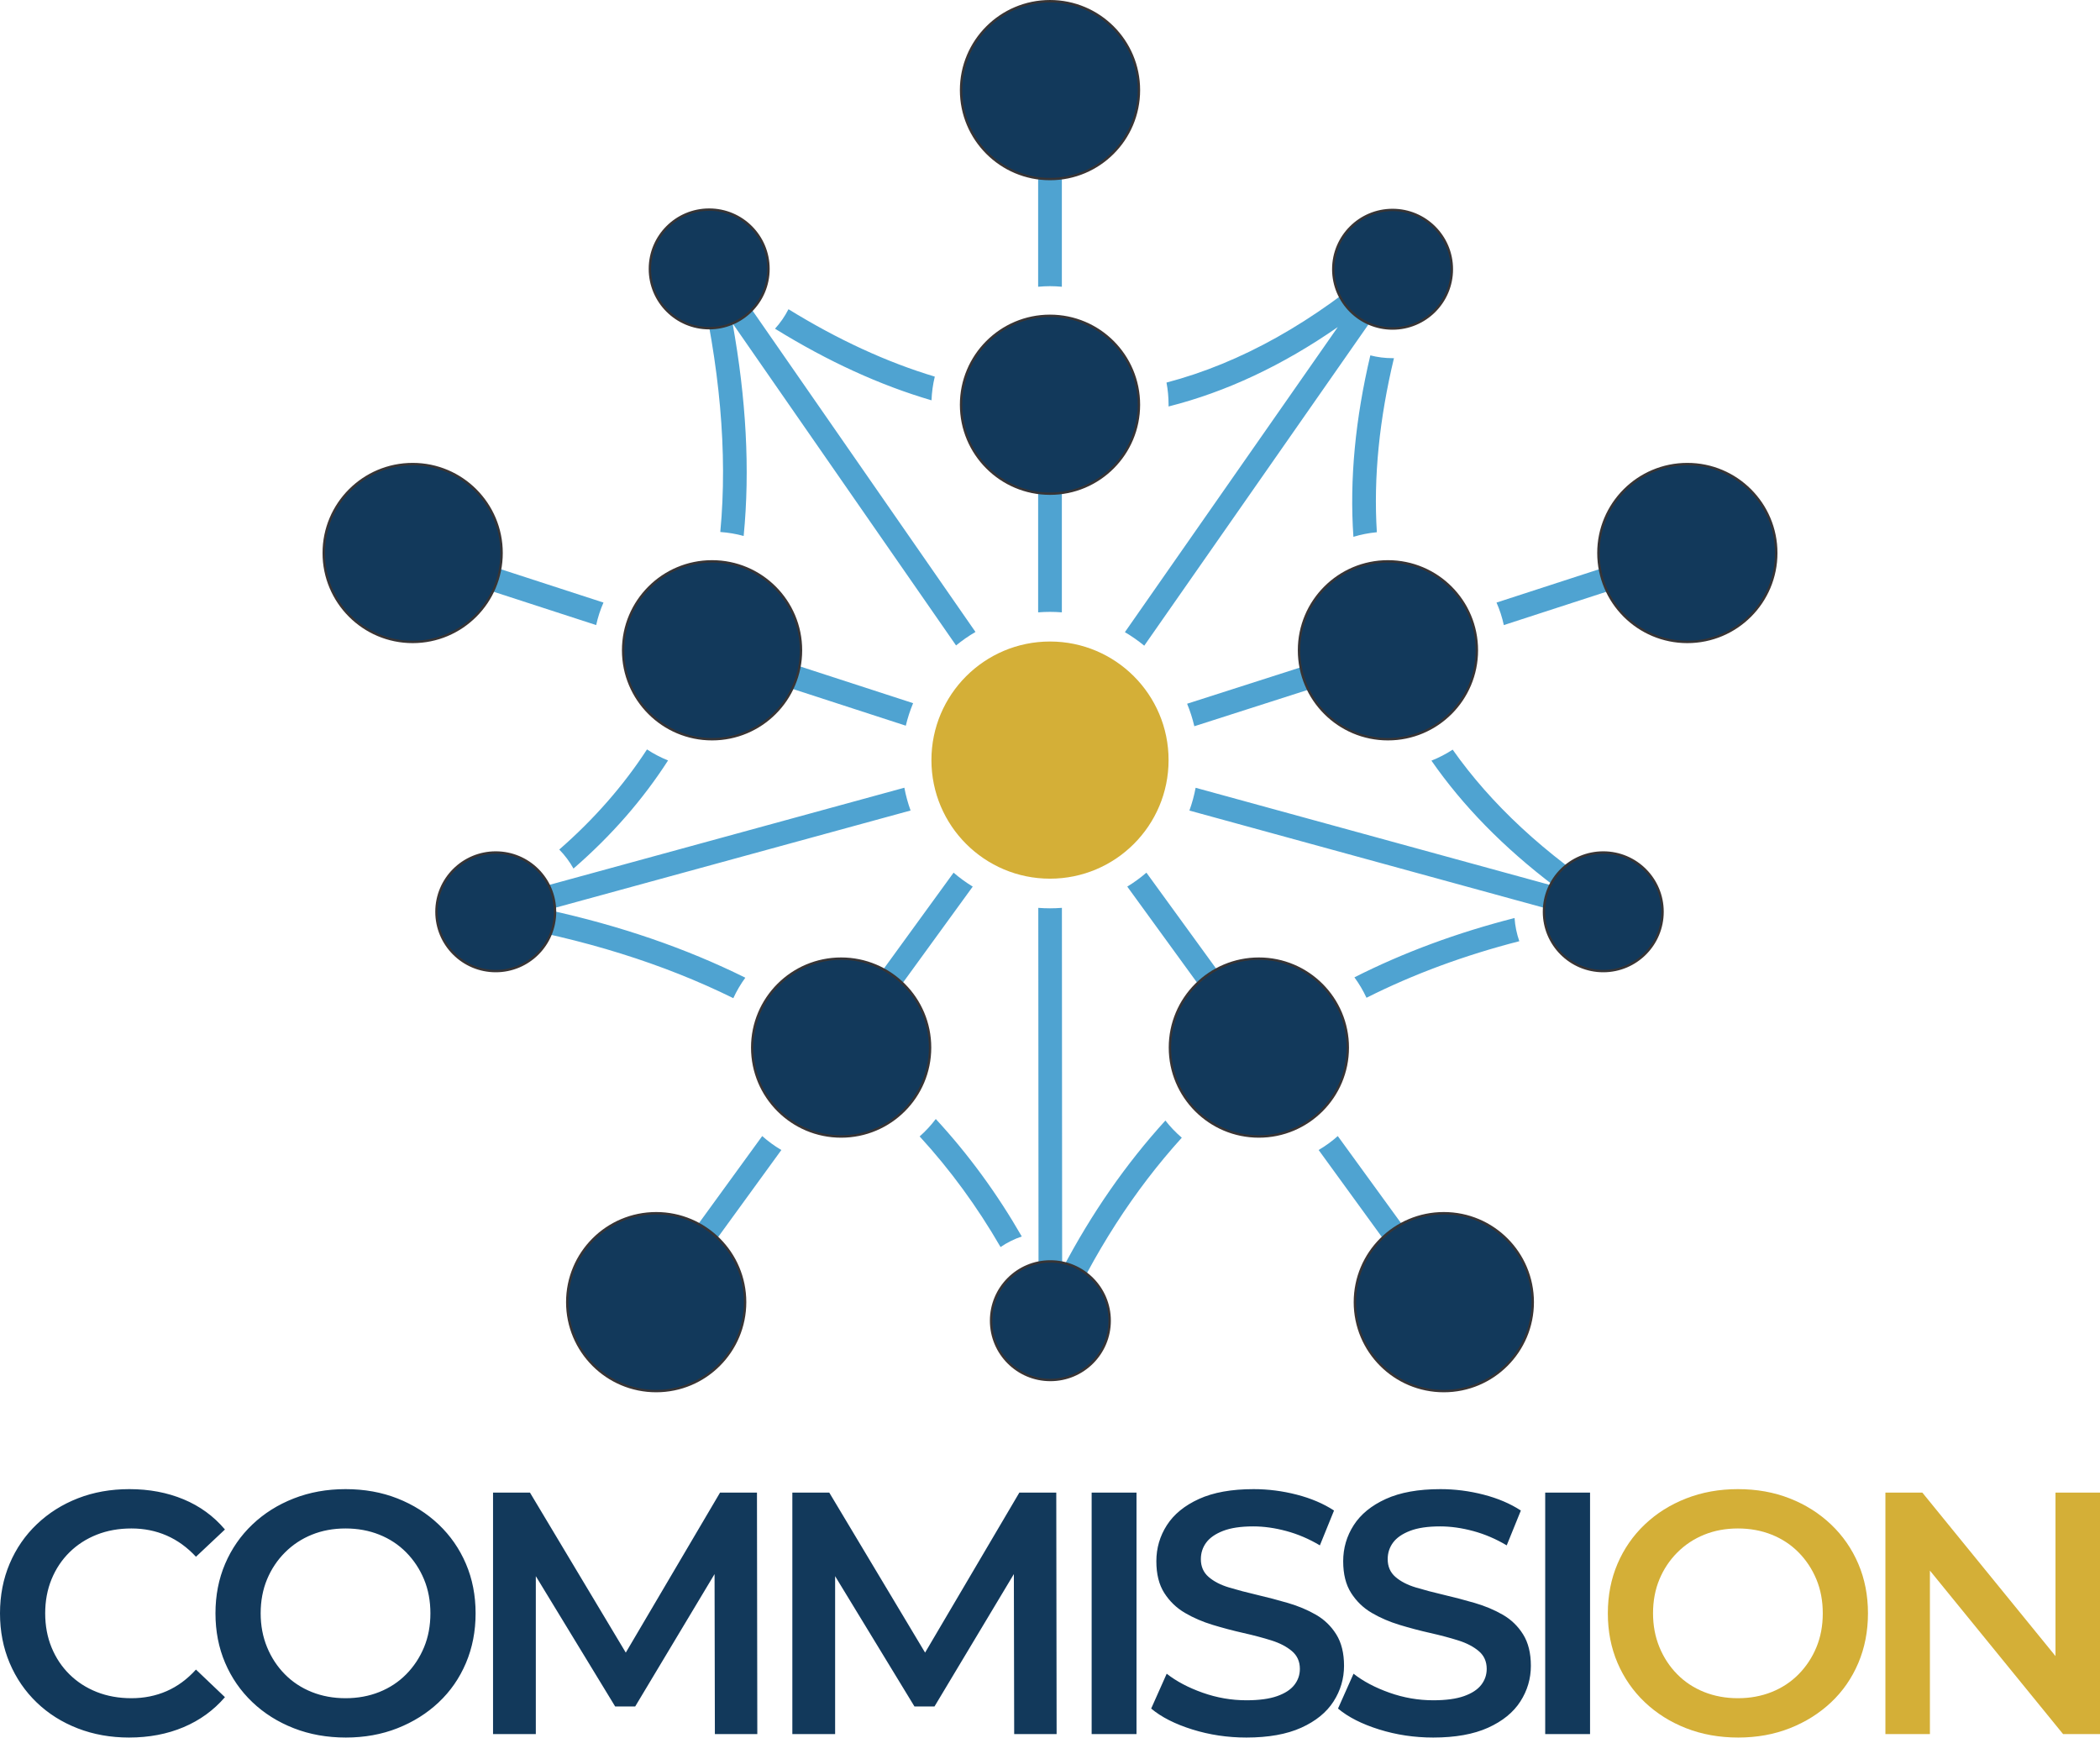
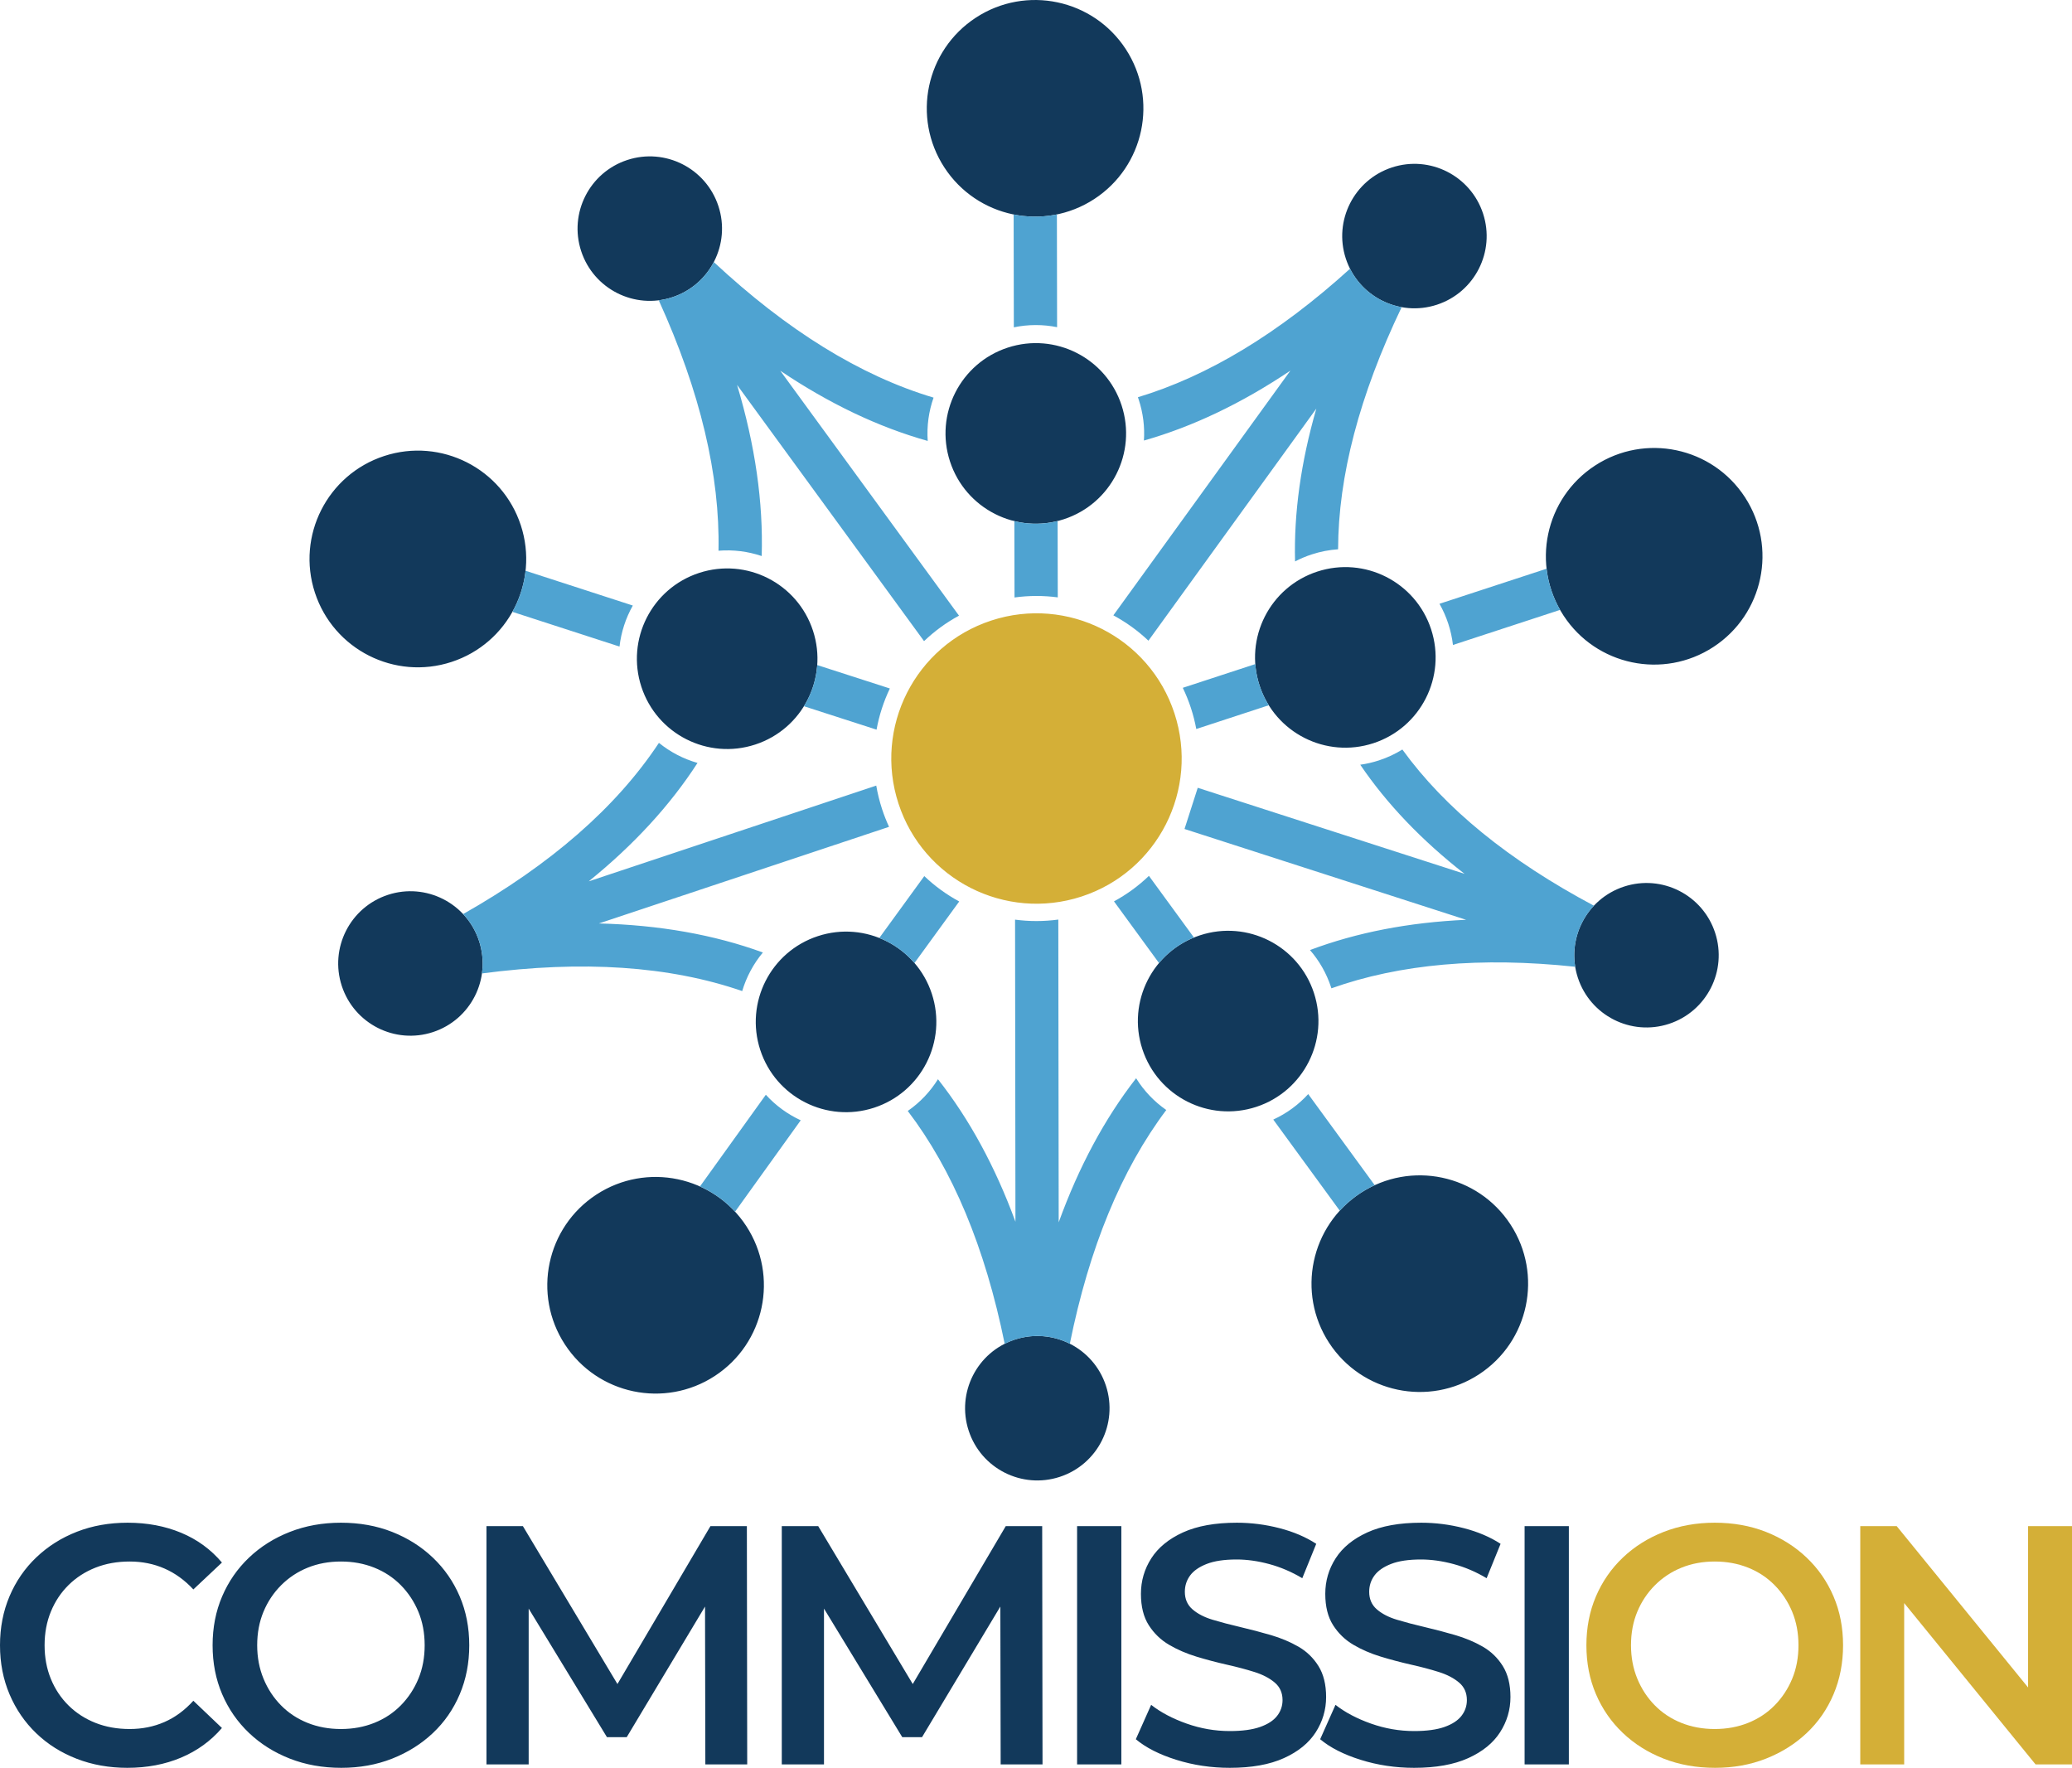
- <svg xmlns="http://www.w3.org/2000/svg" xml:space="preserve" width="177.1mm" height="146.529mm" version="1.1" style="shape-rendering:geometricPrecision; text-rendering:geometricPrecision; image-rendering:optimizeQuality; fill-rule:evenodd; clip-rule:evenodd" viewBox="0 0 17708.96 14652.03">
+ <svg xmlns="http://www.w3.org/2000/svg" xml:space="preserve" width="177.1mm" height="151.087mm" version="1.1" style="shape-rendering:geometricPrecision; text-rendering:geometricPrecision; image-rendering:optimizeQuality; fill-rule:evenodd; clip-rule:evenodd" viewBox="0 0 17708.96 15107.76">
  <defs>
    <style type="text/css">
   
-     .str0 {stroke:#373435;stroke-width:20;stroke-miterlimit:22.926}
-     .fil2 {fill:#12395B}
-     .fil1 {fill:#D4AF37}
-     .fil3 {fill:#12395B;fill-rule:nonzero}
-     .fil0 {fill:#4FA3D1;fill-rule:nonzero}
-     .fil4 {fill:#D4AF37;fill-rule:nonzero}
+     .str0 {stroke:#D4AF37;stroke-width:20;stroke-miterlimit:22.926}
+     .fil3 {fill:#12395B}
+     .fil2 {fill:#D4AF37}
+     .fil0 {fill:#12395B;fill-rule:nonzero}
+     .fil4 {fill:#4FA3D1;fill-rule:nonzero}
+     .fil1 {fill:#D4AF37;fill-rule:nonzero}
   
  </style>
  </defs>
  <g id="Camada_x0020_1">
-     <g id="_2113013949232">
-       <path class="fil0" d="M6649.11 2607.53c417.68,257.32 828.95,446.7 1233.83,568.38 -15.66,64.4 -25.07,131.21 -27.62,199.8 -434.03,-127.07 -873.96,-328.25 -1319.77,-603.81 44.77,-49.25 83.06,-104.48 113.56,-164.36zm5175.78 -280.14l-2175.66 3117.46c-51.16,-42.19 -105.77,-80.33 -163.27,-114.05l1795.48 -2572.71c-466.33,323.69 -942.05,547.06 -1427.2,669.61 0.07,-4.85 0.19,-9.7 0.19,-14.57 0,-63.94 -6.07,-126.43 -17.54,-187.04 627.81,-165.07 1241.36,-509.14 1840.74,-1031.11l65.63 75.39 81.64 57.03zm1284.63 5145.61c-432.22,-327.07 -776,-680.73 -1038.48,-1058.81 63.11,-24.89 123.05,-56.08 179.12,-92.68 322.26,457.44 771.33,878.33 1361.36,1258.55l-107.4 167.31 -10.22 37.53 -3463.85 -949.71c22.42,-61.91 40.02,-126.11 52.51,-192.13l3026.97 829.94zm-1696.39 -2946.17c-33.67,-486.74 17,-997.68 142.64,-1530.13 59.93,15.43 122.74,23.62 187.48,23.62 3.92,0 7.82,-0.09 11.72,-0.15 -122.57,511.84 -173.6,1002.05 -144.19,1467.92 -68.09,6.34 -134.21,19.45 -197.65,38.74zm-2456.18 6177.17c248.53,-473.76 539.47,-891.08 870.59,-1254.88 41.21,52.72 87.6,101.17 138.4,144.65 -401.85,443.69 -742.37,969.74 -1017.29,1583.86l-91.01 -40.63 -99.6 0 -2.32 -3481.33c32.59,2.55 65.53,3.87 98.77,3.87 33.82,0 67.3,-1.38 100.43,-4.02l2.03 3048.48zm2464.52 -2462.41c417.25,-211.14 868.05,-377.07 1350.5,-500.33 4.7,68.08 18.5,133.66 40.17,195.54 -460.26,118.29 -890.45,276.5 -1288.74,476.97 -28.27,-60.97 -62.49,-118.61 -101.92,-172.18zm-6802.68 -569.45c611.08,133.72 1166.63,324.5 1666.47,572.53 -39.24,53.72 -73.25,111.47 -101.29,172.56 -591.95,-291.99 -1265.3,-501.89 -2019.77,-629.97l16.41 -98.43 -26.17 -96.08 3471.87 -950.22c12.44,66.03 30.05,130.21 52.44,192.14l-3059.96 837.49zm3272.58 1763.99c274.36,297.08 516.07,627.25 725.06,990.56 -64,21.73 -124.11,51.86 -179.03,89.07 -197.47,-341.5 -424.85,-652.37 -682.11,-932.69 50.09,-44.3 95.7,-93.52 136.08,-146.94zm-1713.54 -6709.21c113.76,633.42 148.41,1232.56 93.3,1792.75 -63.4,-17.49 -129.29,-28.86 -197.06,-33.53 64.16,-673.9 -6.06,-1408.85 -190.89,-2195.88l97.26 -22.66 82.03 -56.64 2163.53 3118.05c-57.66,33.61 -112.38,71.69 -163.7,113.77l-1884.48 -2715.88zm-544.17 3685.54c-211.35,328.39 -475.88,632.93 -797.56,911.84 -32.75,-58.76 -73.17,-112.65 -119.89,-160.34 297.03,-259.29 542.46,-541.24 739.76,-844.31 55.63,36.58 115.09,67.78 177.7,92.8zm5647.66 3167.54l975.03 1342.01 -161.71 117.17 -974.79 -1341.68c57.77,-33.79 111.84,-73.21 161.47,-117.5zm1338.56 -4498.79l1578.31 -512.84 61.72 189.83 -1578.39 512.86c-14.3,-65.95 -35.05,-129.45 -61.64,-189.85zm-7167.28 5840.8l975.03 -1342.01c49.63,44.3 103.7,83.71 161.47,117.5l-974.79 1341.68 -161.71 -117.17zm3301.88 -8503.86l0 -1658.19 199.99 0 0 1658.19c-32.89,-3.27 -66.25,-4.96 -99.99,-4.96 -33.75,0 -67.11,1.69 -99.99,4.96zm-3727.04 2852.92l-1578.4 -512.85 61.72 -189.83 1578.32 512.83c-26.59,60.4 -47.36,123.9 -61.64,189.85zm1008.07 117.66l1664.61 540.87c-25.39,60.99 -46.07,124.43 -61.64,189.86l-1664.69 -540.9 61.72 -189.83zm5738.2 189.83l-1702.1 545.6c-15.29,-65.42 -35.75,-128.84 -60.86,-189.86l1702.02 -545.57 60.94 189.83zm-2819.24 -2165.43l0 1750.54c-33,-2.61 -66.33,-3.98 -99.99,-3.98 -33.67,0 -67,1.37 -99.99,3.98l0 -1750.54 199.99 0zm-1942.13 5362.1l1029.05 -1416.35c50.49,43.29 104.46,82.64 161.45,117.52l-1028.79 1416 -161.71 -117.17zm3522.57 117.17l-1028.79 -1416c57,-34.89 110.96,-74.24 161.45,-117.52l1029.05 1416.35 -161.71 117.17z" />
-       <circle class="fil1" cx="8854.49" cy="6409.61" r="999.94" />
-       <circle class="fil2 str0" cx="8854.49" cy="3413.12" r="749.95" />
-       <circle class="fil2 str0" cx="8854.49" cy="759.95" r="749.95" />
-       <circle class="fil2 str0" cx="14229.06" cy="4663.28" r="749.95" />
-       <circle class="fil2 str0" cx="12175.5" cy="10980.59" r="749.95" />
-       <circle class="fil2 str0" cx="5533.47" cy="10980.59" r="749.95" />
-       <circle class="fil2 str0" cx="3479.9" cy="4663.3" r="749.95" />
-       <circle class="fil2 str0" cx="5980.46" cy="2267.6" r="499.97" />
-       <circle class="fil2 str0" cx="4180.61" cy="7688.82" r="499.97" />
-       <circle class="fil2 str0" cx="8857.63" cy="11137" r="499.97" />
-       <circle class="fil2 str0" cx="13520.06" cy="7688.82" r="499.97" />
-       <circle class="fil2 str0" cx="11743.25" cy="2270.36" r="499.97" />
-       <circle class="fil2 str0" cx="11704.31" cy="5483.64" r="749.95" />
-       <circle class="fil2 str0" cx="10615.77" cy="8833.81" r="749.95" />
-       <circle class="fil2 str0" cx="7093.2" cy="8833.81" r="749.95" />
-       <circle class="fil2 str0" cx="6004.66" cy="5483.64" r="749.95" />
+     <g id="_1879204922768">
+       <path class="fil0" d="M1088.09 15107.76c-155.16,0 -299.17,-25.7 -432.03,-77.1 -132.86,-51.4 -248.27,-124.13 -346.21,-218.2 -97.94,-94.06 -174.09,-205.11 -228.4,-333.12 -54.31,-128 -81.46,-267.65 -81.46,-418.93 0,-151.29 27.15,-290.93 81.46,-418.94 54.31,-128.01 130.93,-239.06 229.85,-333.12 98.92,-94.06 214.33,-166.8 346.21,-218.2 131.89,-51.4 276.39,-77.1 433.49,-77.1 166.8,0 319.06,28.61 456.76,85.82 137.71,57.22 254.08,142.07 349.12,254.56l-244.39 229.84c-73.7,-79.53 -156.13,-139.16 -247.29,-178.93 -91.16,-39.76 -190.08,-59.64 -296.75,-59.64 -106.67,0 -204.14,17.46 -292.39,52.37 -88.24,34.91 -164.86,84.36 -229.84,148.37 -64.98,64.01 -115.4,139.65 -151.28,226.93 -35.89,87.28 -53.83,183.29 -53.83,288.03 0,104.73 17.94,200.74 53.83,288.02 35.88,87.27 86.3,162.92 151.28,226.93 64.98,64.01 141.59,113.46 229.84,148.37 88.25,34.92 185.72,52.37 292.39,52.37 106.67,0 205.59,-19.88 296.75,-59.64 91.15,-39.77 173.59,-100.37 247.29,-181.84l244.39 232.75c-95.03,110.55 -211.41,194.93 -349.12,253.11 -137.7,58.19 -290.93,87.27 -459.67,87.27zm1828.66 0c-159.04,0 -305.48,-26.18 -439.31,-78.55 -133.82,-52.37 -250.2,-125.58 -349.13,-219.66 -98.91,-94.06 -175.53,-204.62 -229.84,-331.66 -54.31,-127.04 -81.46,-266.2 -81.46,-417.48 0,-151.29 27.15,-290.45 81.46,-417.49 54.31,-127.04 130.92,-237.6 229.84,-331.66 98.92,-94.07 215.31,-167.29 349.13,-219.66 133.83,-52.37 279.3,-78.55 436.4,-78.55 159.04,0 304.99,26.18 437.85,78.55 132.86,52.37 248.74,125.58 347.66,219.66 98.92,94.06 175.53,204.62 229.84,331.66 54.32,127.04 81.47,266.2 81.47,417.49 0,151.28 -27.15,290.93 -81.47,418.93 -54.31,128.01 -130.91,238.57 -229.84,331.67 -98.91,93.09 -214.8,165.83 -347.66,218.2 -132.86,52.37 -277.84,78.55 -434.94,78.55zm-2.91 -331.66c102.79,0 197.84,-17.45 285.11,-52.37 87.28,-34.91 162.92,-84.85 226.93,-149.83 64.01,-64.98 113.95,-140.61 149.83,-226.93 35.88,-86.3 53.83,-181.83 53.83,-286.56 0,-104.74 -17.95,-200.27 -53.83,-286.57 -35.88,-86.31 -85.82,-161.95 -149.83,-226.93 -64.01,-64.98 -139.64,-114.92 -226.93,-149.83 -87.27,-34.91 -182.32,-52.37 -285.11,-52.37 -102.79,0 -197.35,17.46 -283.66,52.37 -86.3,34.91 -161.95,84.85 -226.93,149.83 -64.98,64.98 -115.4,140.61 -151.28,226.93 -35.9,86.3 -53.84,181.83 -53.84,286.57 0,102.79 17.94,197.83 53.84,285.11 35.88,87.27 85.82,163.4 149.83,228.38 64.01,64.98 139.64,114.92 226.93,149.83 87.27,34.92 182.32,52.37 285.11,52.37zm1243.87 302.57l0 -2036.53 311.31 0 890.26 1486.66 -162.93 0 875.71 -1486.66 311.3 0 2.91 2036.53 -357.85 0 -2.91 -1475.03 75.65 0 -744.79 1242.28 -168.74 0 -756.42 -1242.28 87.27 0 0 1475.03 -360.77 0zm2524 0l0 -2036.53 311.3 0 890.26 1486.66 -162.93 0 875.72 -1486.66 311.3 0 2.91 2036.53 -357.85 0 -2.91 -1475.03 75.65 0 -744.8 1242.28 -168.74 0 -756.42 -1242.28 87.27 0 0 1475.03 -360.76 0zm2523.99 0l0 -2036.53 378.22 0 0 2036.53 -378.22 0zm1304.97 29.09c-159.04,0 -311.29,-22.79 -456.76,-68.37 -145.46,-45.58 -260.86,-104.25 -346.21,-176.01l130.92 -293.84c81.47,64.01 182.32,117.34 302.57,160.01 120.25,42.67 243.42,64.01 369.48,64.01 106.68,0 193,-11.64 258.94,-34.91 65.95,-23.28 114.43,-54.8 145.46,-94.55 31.04,-39.77 46.56,-84.85 46.56,-135.29 0,-62.06 -22.31,-112 -66.92,-149.82 -44.61,-37.83 -102.31,-67.89 -173.11,-90.19 -70.79,-22.31 -149.35,-43.16 -235.67,-62.55 -86.3,-19.4 -172.62,-42.19 -258.92,-68.38 -86.31,-26.18 -164.86,-60.13 -235.66,-101.82 -70.8,-41.7 -128.49,-97.46 -173.11,-167.29 -44.61,-69.82 -66.92,-159.04 -66.92,-267.65 0,-110.55 29.58,-211.9 88.73,-304.02 59.16,-92.13 149.35,-165.83 270.57,-221.11 121.22,-55.28 274.93,-82.91 461.12,-82.91 122.2,0 243.43,15.51 363.68,46.55 120.25,31.03 224.99,75.64 314.21,133.82l-119.28 293.84c-91.16,-54.31 -185.23,-94.55 -282.2,-120.73 -96.98,-26.19 -190.08,-39.28 -279.31,-39.28 -104.73,0 -189.59,12.61 -254.56,37.82 -64.98,25.22 -112.49,58.19 -142.55,98.92 -30.07,40.73 -45.1,87.27 -45.1,139.64 0,62.07 21.82,112.01 65.46,149.83 43.65,37.83 100.86,67.41 171.65,88.73 70.8,21.34 149.83,42.19 237.12,62.56 87.28,20.36 174.08,43.15 260.39,68.37 86.3,25.22 164.86,58.19 235.66,98.91 70.8,40.74 128.01,96.01 171.65,165.83 43.64,69.83 65.46,158.08 65.46,264.75 0,108.61 -29.58,208.99 -88.73,301.11 -59.16,92.13 -149.83,165.83 -272.02,221.11 -122.18,55.28 -276.38,82.91 -462.59,82.91zm1575.55 0c-159.04,0 -311.29,-22.79 -456.76,-68.37 -145.46,-45.58 -260.86,-104.25 -346.21,-176.01l130.92 -293.84c81.47,64.01 182.32,117.34 302.57,160.01 120.25,42.67 243.42,64.01 369.48,64.01 106.68,0 192.99,-11.64 258.93,-34.91 65.95,-23.28 114.43,-54.8 145.46,-94.55 31.04,-39.77 46.56,-84.85 46.56,-135.29 0,-62.06 -22.31,-112 -66.92,-149.82 -44.61,-37.83 -102.31,-67.89 -173.11,-90.19 -70.79,-22.31 -149.34,-43.16 -235.66,-62.55 -86.3,-19.4 -172.62,-42.19 -258.92,-68.38 -86.31,-26.18 -164.86,-60.13 -235.66,-101.82 -70.8,-41.7 -128.49,-97.46 -173.11,-167.29 -44.61,-69.82 -66.92,-159.04 -66.92,-267.65 0,-110.55 29.58,-211.9 88.73,-304.02 59.16,-92.13 149.35,-165.83 270.57,-221.11 121.22,-55.28 274.93,-82.91 461.12,-82.91 122.19,0 243.42,15.51 363.67,46.55 120.25,31.03 225,75.64 314.22,133.82l-119.29 293.84c-91.16,-54.31 -185.23,-94.55 -282.2,-120.73 -96.98,-26.19 -190.08,-39.28 -279.3,-39.28 -104.73,0 -189.59,12.61 -254.56,37.82 -64.98,25.22 -112.49,58.19 -142.55,98.92 -30.07,40.73 -45.1,87.27 -45.1,139.64 0,62.07 21.82,112.01 65.46,149.83 43.65,37.83 100.86,67.41 171.65,88.73 70.8,21.34 149.83,42.19 237.12,62.56 87.27,20.36 174.07,43.15 260.38,68.37 86.3,25.22 164.86,58.19 235.66,98.91 70.81,40.74 128.02,96.01 171.66,165.83 43.64,69.83 65.46,158.08 65.46,264.75 0,108.61 -29.58,208.99 -88.73,301.11 -59.16,92.13 -149.84,165.83 -272.03,221.11 -122.18,55.28 -276.38,82.91 -462.58,82.91zm944.23 -29.09l0 -2036.53 378.22 0 0 2036.53 -378.22 0z" />
+       <path class="fil1" d="M14658.37 15107.76c-159.04,0 -305.48,-26.18 -439.31,-78.55 -133.82,-52.37 -250.19,-125.58 -349.12,-219.66 -98.91,-94.06 -175.53,-204.62 -229.84,-331.66 -54.31,-127.04 -81.46,-266.2 -81.46,-417.48 0,-151.29 27.15,-290.45 81.46,-417.49 54.31,-127.04 130.92,-237.6 229.84,-331.66 98.92,-94.07 215.3,-167.29 349.12,-219.66 133.83,-52.37 279.3,-78.55 436.4,-78.55 159.04,0 305,26.18 437.86,78.55 132.86,52.37 248.74,125.58 347.66,219.66 98.92,94.06 175.53,204.62 229.84,331.66 54.32,127.04 81.47,266.2 81.47,417.49 0,151.28 -27.15,290.93 -81.47,418.93 -54.31,128.01 -130.91,238.57 -229.84,331.67 -98.91,93.09 -214.8,165.83 -347.66,218.2 -132.86,52.37 -277.85,78.55 -434.95,78.55zm-2.91 -331.66c102.79,0 197.85,-17.45 285.12,-52.37 87.28,-34.91 162.92,-84.85 226.93,-149.83 64.01,-64.98 113.95,-140.61 149.83,-226.93 35.88,-86.3 53.83,-181.83 53.83,-286.56 0,-104.74 -17.95,-200.27 -53.83,-286.57 -35.88,-86.31 -85.82,-161.95 -149.83,-226.93 -64.01,-64.98 -139.64,-114.92 -226.93,-149.83 -87.27,-34.91 -182.33,-52.37 -285.12,-52.37 -102.79,0 -197.35,17.46 -283.66,52.37 -86.3,34.91 -161.95,84.85 -226.93,149.83 -64.98,64.98 -115.4,140.61 -151.28,226.93 -35.89,86.3 -53.83,181.83 -53.83,286.57 0,102.79 17.94,197.83 53.83,285.11 35.88,87.27 85.82,163.4 149.83,228.38 64.01,64.98 139.64,114.92 226.93,149.83 87.27,34.92 182.32,52.37 285.11,52.37zm1243.88 302.57l0 -2036.53 311.3 0 1277.2 1568.13 -154.19 0 0 -1568.13 375.3 0 0 2036.53 -311.29 0 -1277.21 -1568.13 154.2 0 0 1568.13 -375.31 0z" />
    </g>
-     <g id="_2113013947168">
-       <path class="fil3" d="M1088.09 14652.03c-155.16,0 -299.17,-25.7 -432.03,-77.1 -132.86,-51.4 -248.27,-124.13 -346.21,-218.2 -97.94,-94.06 -174.09,-205.11 -228.4,-333.12 -54.31,-128 -81.46,-267.65 -81.46,-418.93 0,-151.29 27.15,-290.93 81.46,-418.94 54.31,-128.01 130.93,-239.06 229.85,-333.12 98.92,-94.06 214.33,-166.8 346.21,-218.2 131.89,-51.4 276.39,-77.1 433.49,-77.1 166.8,0 319.06,28.61 456.76,85.82 137.71,57.22 254.08,142.07 349.12,254.56l-244.39 229.84c-73.7,-79.53 -156.13,-139.16 -247.29,-178.93 -91.16,-39.76 -190.08,-59.64 -296.75,-59.64 -106.67,0 -204.14,17.46 -292.39,52.37 -88.24,34.91 -164.86,84.36 -229.84,148.37 -64.98,64.01 -115.4,139.65 -151.28,226.93 -35.89,87.28 -53.83,183.29 -53.83,288.03 0,104.73 17.94,200.74 53.83,288.02 35.88,87.27 86.3,162.92 151.28,226.93 64.98,64.01 141.59,113.46 229.84,148.37 88.25,34.92 185.72,52.37 292.39,52.37 106.67,0 205.59,-19.88 296.75,-59.64 91.15,-39.77 173.59,-100.37 247.29,-181.84l244.39 232.75c-95.03,110.55 -211.41,194.93 -349.12,253.11 -137.7,58.19 -290.93,87.27 -459.67,87.27zm1828.66 0c-159.04,0 -305.48,-26.18 -439.31,-78.55 -133.82,-52.37 -250.2,-125.58 -349.13,-219.66 -98.91,-94.06 -175.53,-204.62 -229.84,-331.66 -54.31,-127.04 -81.46,-266.2 -81.46,-417.48 0,-151.29 27.15,-290.45 81.46,-417.49 54.31,-127.04 130.92,-237.6 229.84,-331.66 98.92,-94.07 215.31,-167.29 349.13,-219.66 133.83,-52.37 279.3,-78.55 436.4,-78.55 159.04,0 304.99,26.18 437.85,78.55 132.86,52.37 248.74,125.58 347.66,219.66 98.92,94.06 175.53,204.62 229.84,331.66 54.32,127.04 81.47,266.2 81.47,417.49 0,151.28 -27.15,290.93 -81.47,418.93 -54.31,128.01 -130.91,238.57 -229.84,331.67 -98.91,93.09 -214.8,165.83 -347.66,218.2 -132.86,52.37 -277.84,78.55 -434.94,78.55zm-2.91 -331.66c102.79,0 197.84,-17.45 285.11,-52.37 87.28,-34.91 162.92,-84.85 226.93,-149.83 64.01,-64.98 113.95,-140.61 149.83,-226.93 35.88,-86.3 53.83,-181.83 53.83,-286.56 0,-104.74 -17.95,-200.27 -53.83,-286.57 -35.88,-86.31 -85.82,-161.95 -149.83,-226.93 -64.01,-64.98 -139.64,-114.92 -226.93,-149.83 -87.27,-34.91 -182.32,-52.37 -285.11,-52.37 -102.79,0 -197.35,17.46 -283.66,52.37 -86.3,34.91 -161.95,84.85 -226.93,149.83 -64.98,64.98 -115.4,140.61 -151.28,226.93 -35.9,86.3 -53.84,181.83 -53.84,286.57 0,102.79 17.94,197.83 53.84,285.11 35.88,87.27 85.82,163.4 149.83,228.38 64.01,64.98 139.64,114.92 226.93,149.83 87.27,34.92 182.32,52.37 285.11,52.37zm1243.87 302.57l0 -2036.53 311.31 0 890.26 1486.66 -162.93 0 875.71 -1486.66 311.3 0 2.91 2036.53 -357.85 0 -2.91 -1475.03 75.65 0 -744.79 1242.28 -168.74 0 -756.42 -1242.28 87.27 0 0 1475.03 -360.77 0zm2524 0l0 -2036.53 311.3 0 890.26 1486.66 -162.93 0 875.72 -1486.66 311.3 0 2.91 2036.53 -357.85 0 -2.91 -1475.03 75.65 0 -744.8 1242.28 -168.74 0 -756.42 -1242.28 87.27 0 0 1475.03 -360.76 0zm2523.99 0l0 -2036.53 378.22 0 0 2036.53 -378.22 0zm1304.97 29.09c-159.04,0 -311.29,-22.79 -456.76,-68.37 -145.46,-45.58 -260.86,-104.25 -346.21,-176.01l130.92 -293.84c81.47,64.01 182.32,117.34 302.57,160.01 120.25,42.67 243.42,64.01 369.48,64.01 106.68,0 193,-11.64 258.94,-34.91 65.95,-23.28 114.43,-54.8 145.46,-94.55 31.04,-39.77 46.56,-84.85 46.56,-135.29 0,-62.06 -22.31,-112 -66.92,-149.82 -44.61,-37.83 -102.31,-67.89 -173.11,-90.19 -70.79,-22.31 -149.35,-43.16 -235.67,-62.55 -86.3,-19.4 -172.62,-42.19 -258.92,-68.38 -86.31,-26.18 -164.86,-60.13 -235.66,-101.82 -70.8,-41.7 -128.49,-97.46 -173.11,-167.29 -44.61,-69.82 -66.92,-159.04 -66.92,-267.65 0,-110.55 29.58,-211.9 88.73,-304.02 59.16,-92.13 149.35,-165.83 270.57,-221.11 121.22,-55.28 274.93,-82.91 461.12,-82.91 122.2,0 243.43,15.51 363.68,46.55 120.25,31.03 224.99,75.64 314.21,133.82l-119.28 293.84c-91.16,-54.31 -185.23,-94.55 -282.2,-120.73 -96.98,-26.19 -190.08,-39.28 -279.31,-39.28 -104.73,0 -189.59,12.61 -254.56,37.82 -64.98,25.22 -112.49,58.19 -142.55,98.92 -30.07,40.73 -45.1,87.27 -45.1,139.64 0,62.07 21.82,112.01 65.46,149.83 43.65,37.83 100.86,67.41 171.65,88.73 70.8,21.34 149.83,42.19 237.12,62.56 87.28,20.36 174.08,43.15 260.39,68.37 86.3,25.22 164.86,58.19 235.66,98.91 70.8,40.74 128.01,96.01 171.65,165.83 43.64,69.83 65.46,158.08 65.46,264.75 0,108.61 -29.58,208.99 -88.73,301.11 -59.16,92.13 -149.83,165.83 -272.02,221.11 -122.18,55.28 -276.38,82.91 -462.59,82.91zm1575.55 0c-159.04,0 -311.29,-22.79 -456.76,-68.37 -145.46,-45.58 -260.86,-104.25 -346.21,-176.01l130.92 -293.84c81.47,64.01 182.32,117.34 302.57,160.01 120.25,42.67 243.42,64.01 369.48,64.01 106.68,0 192.99,-11.64 258.93,-34.91 65.95,-23.28 114.43,-54.8 145.46,-94.55 31.04,-39.77 46.56,-84.85 46.56,-135.29 0,-62.06 -22.31,-112 -66.92,-149.82 -44.61,-37.83 -102.31,-67.89 -173.11,-90.19 -70.79,-22.31 -149.34,-43.16 -235.66,-62.55 -86.3,-19.4 -172.62,-42.19 -258.92,-68.38 -86.31,-26.18 -164.86,-60.13 -235.66,-101.82 -70.8,-41.7 -128.49,-97.46 -173.11,-167.29 -44.61,-69.82 -66.92,-159.04 -66.92,-267.65 0,-110.55 29.58,-211.9 88.73,-304.02 59.16,-92.13 149.35,-165.83 270.57,-221.11 121.22,-55.28 274.93,-82.91 461.12,-82.91 122.19,0 243.42,15.51 363.67,46.55 120.25,31.03 225,75.64 314.22,133.82l-119.29 293.84c-91.16,-54.31 -185.23,-94.55 -282.2,-120.73 -96.98,-26.19 -190.08,-39.28 -279.3,-39.28 -104.73,0 -189.59,12.61 -254.56,37.82 -64.98,25.22 -112.49,58.19 -142.55,98.92 -30.07,40.73 -45.1,87.27 -45.1,139.64 0,62.07 21.82,112.01 65.46,149.83 43.65,37.83 100.86,67.41 171.65,88.73 70.8,21.34 149.83,42.19 237.12,62.56 87.27,20.36 174.07,43.15 260.38,68.37 86.3,25.22 164.86,58.19 235.66,98.91 70.81,40.74 128.02,96.01 171.66,165.83 43.64,69.83 65.46,158.08 65.46,264.75 0,108.61 -29.58,208.99 -88.73,301.11 -59.16,92.13 -149.84,165.83 -272.03,221.11 -122.18,55.28 -276.38,82.91 -462.58,82.91zm944.23 -29.09l0 -2036.53 378.22 0 0 2036.53 -378.22 0z" />
-       <path class="fil4" d="M14658.37 14652.03c-159.04,0 -305.48,-26.18 -439.31,-78.55 -133.82,-52.37 -250.19,-125.58 -349.12,-219.66 -98.91,-94.06 -175.53,-204.62 -229.84,-331.66 -54.31,-127.04 -81.46,-266.2 -81.46,-417.48 0,-151.29 27.15,-290.45 81.46,-417.49 54.31,-127.04 130.92,-237.6 229.84,-331.66 98.92,-94.07 215.3,-167.29 349.12,-219.66 133.83,-52.37 279.3,-78.55 436.4,-78.55 159.04,0 305,26.18 437.86,78.55 132.86,52.37 248.74,125.58 347.66,219.66 98.92,94.06 175.53,204.62 229.84,331.66 54.32,127.04 81.47,266.2 81.47,417.49 0,151.28 -27.15,290.93 -81.47,418.93 -54.31,128.01 -130.91,238.57 -229.84,331.67 -98.91,93.09 -214.8,165.83 -347.66,218.2 -132.86,52.37 -277.85,78.55 -434.95,78.55zm-2.91 -331.66c102.79,0 197.85,-17.45 285.12,-52.37 87.28,-34.91 162.92,-84.85 226.93,-149.83 64.01,-64.98 113.95,-140.61 149.83,-226.93 35.88,-86.3 53.83,-181.83 53.83,-286.56 0,-104.74 -17.95,-200.27 -53.83,-286.57 -35.88,-86.31 -85.82,-161.95 -149.83,-226.93 -64.01,-64.98 -139.64,-114.92 -226.93,-149.83 -87.27,-34.91 -182.33,-52.37 -285.12,-52.37 -102.79,0 -197.35,17.46 -283.66,52.37 -86.3,34.91 -161.95,84.85 -226.93,149.83 -64.98,64.98 -115.4,140.61 -151.28,226.93 -35.89,86.3 -53.83,181.83 -53.83,286.57 0,102.79 17.94,197.83 53.83,285.11 35.88,87.27 85.82,163.4 149.83,228.38 64.01,64.98 139.64,114.92 226.93,149.83 87.27,34.92 182.32,52.37 285.11,52.37zm1243.88 302.57l0 -2036.53 311.3 0 1277.2 1568.13 -154.19 0 0 -1568.13 375.3 0 0 2036.53 -311.29 0 -1277.21 -1568.13 154.2 0 0 1568.13 -375.31 0z" />
+     <g id="_1879204876832">
+       <circle class="fil2 str0" transform="matrix(0.599448 -0.19623 0.19623 0.599448 8858.6 6482.2)" r="1957.11" />
+       <path class="fil3" d="M5361.63 1367.15c323.97,-106.05 672.56,70.61 778.61,394.58 106.05,323.96 -70.61,672.56 -394.57,778.61 -323.98,106.05 -672.57,-70.61 -778.62,-394.58 -106.04,-323.97 70.61,-672.56 394.58,-778.61zm1016.8 9110.92c279.35,428.11 158.76,1001.63 -269.34,1280.98 -428.11,279.36 -1001.63,158.77 -1280.98,-269.34 -279.36,-428.1 -158.77,-1001.62 269.33,-1280.98 428.11,-279.35 1001.63,-158.77 1280.99,269.34zm6531.49 -13.75c279.35,428.11 158.77,1001.63 -269.33,1280.98 -428.12,279.35 -1001.63,158.77 -1280.98,-269.33 -279.36,-428.11 -158.78,-1001.63 269.33,-1280.98 428.11,-279.36 1001.63,-158.78 1280.98,269.33zm2003.2 -6216.12c279.35,428.11 158.76,1001.62 -269.34,1280.98 -428.11,279.35 -1001.63,158.76 -1280.98,-269.34 -279.36,-428.11 -158.78,-1001.62 269.34,-1280.98 428.1,-279.35 1001.62,-158.77 1280.98,269.34zm-5291.24 -3828.31c279.35,428.12 158.77,1001.63 -269.34,1280.99 -428.11,279.35 -1001.63,158.76 -1280.98,-269.34 -279.36,-428.1 -158.77,-1001.63 269.34,-1280.98 428.1,-279.36 1001.63,-158.77 1280.98,269.33zm-6338.5 3477.15c485.95,-159.08 1008.85,105.9 1167.93,591.85 159.07,485.95 -105.9,1008.85 -591.86,1167.92 -485.95,159.08 -1008.85,-105.9 -1167.92,-591.85 -159.07,-485.95 105.9,-1008.85 591.85,-1167.92zm3707.62 4102.82c404.97,-132.56 840.7,88.25 973.27,493.22 132.56,404.96 -88.25,840.71 -493.22,973.26 -404.96,132.57 -840.71,-88.24 -973.26,-493.21 -132.57,-404.97 88.24,-840.7 493.21,-973.27zm3265.78 -7.02c404.97,-132.56 840.71,88.25 973.28,493.22 132.55,404.96 -88.26,840.7 -493.22,973.27 -404.97,132.55 -840.71,-88.26 -973.27,-493.22 -132.56,-404.97 88.25,-840.71 493.21,-973.27zm1001.48 -3107.97c404.96,-132.56 840.7,88.25 973.26,493.21 132.56,404.97 -88.25,840.71 -493.21,973.27 -404.97,132.57 -840.71,-88.24 -973.27,-493.21 -132.56,-404.96 88.25,-840.71 493.22,-973.27zm-2645.48 -1914.14c404.97,-132.56 840.71,88.25 973.28,493.21 132.56,404.97 -88.25,840.71 -493.22,973.27 -404.96,132.57 -840.71,-88.25 -973.27,-493.22 -132.56,-404.96 88.25,-840.7 493.21,-973.26zm-2637.76 1925.5c404.97,-132.56 840.71,88.25 973.27,493.22 132.56,404.96 -88.25,840.71 -493.21,973.26 -404.97,132.57 -840.71,-88.24 -973.27,-493.21 -132.56,-404.96 88.25,-840.7 493.21,-973.27zm-2659.21 2750.96c323.97,-106.05 672.56,70.61 778.61,394.58 106.05,323.97 -70.61,672.56 -394.58,778.61 -323.96,106.05 -672.56,-70.6 -778.61,-394.57 -106.05,-323.98 70.61,-672.57 394.58,-778.62zm5357.85 3800.81c323.97,-106.05 672.56,70.61 778.61,394.58 106.05,323.97 -70.6,672.56 -394.57,778.61 -323.97,106.05 -672.57,-70.6 -778.62,-394.57 -106.04,-323.98 70.61,-672.57 394.58,-778.62zm5206.51 -3871.25c323.97,-106.05 672.56,70.6 778.61,394.57 106.05,323.97 -70.61,672.57 -394.58,778.62 -323.96,106.04 -672.56,-70.61 -778.61,-394.58 -106.05,-323.97 70.6,-672.56 394.58,-778.61zm-1983.28 -6145.85c323.97,-106.04 672.57,70.61 778.62,394.58 106.04,323.97 -70.61,672.56 -394.58,778.61 -323.97,106.05 -672.56,-70.6 -778.61,-394.58 -106.05,-323.96 70.6,-672.56 394.57,-778.61z" />
+       <path class="fil4" d="M6984.82 5683.57l620.6 200.17c-53.14,111.24 -91.56,229.58 -113.74,351.88l-620.6 -200.16c65.2,-105.51 104.87,-226.23 113.74,-351.89zm-1865.92 2208.16c513.96,12.97 981.37,95.17 1401.26,248.12 -80.68,96.85 -140.82,209.28 -176.74,329.87 -623,-215.4 -1365.72,-263.81 -2224.18,-150.78 4.43,-31.67 6.43,-63.85 5.84,-96.27l-0.02 -1.22 -0.03 -1.15 0 -0.07 -0.03 -1.21 -0.03 -1.22 -0.03 -1.21 -0.02 -0.63 -0.02 -0.59 -0.04 -1.22 -0.04 -1.21 -0.04 -1.22 0 -0.1 -0.04 -1.11 -0.05 -1.22 -0.05 -1.22 -0.03 -0.79 -0.03 -0.43 -0.05 -1.21 -0.06 -1.22 -0.06 -1.22 -0.06 -1.22 -0.07 -1.21 -0.06 -1.23 -0.05 -0.95 -0.02 -0.26 -0.08 -1.22 -0.07 -1.22c-0.25,-4.07 -0.54,-8.12 -0.88,-12.2l-0.1 -1.22 -0.11 -1.22 0 -0.06 -0.21 -2.39 -0.11 -1.21c-1.03,-10.98 -2.35,-21.99 -3.95,-33.01l-0.02 0.01c-2.68,-18.25 -6.2,-36.5 -10.58,-54.72l-0.02 -0.12 -0.36 -1.49 -0.79 -3.21 -0.24 -0.96 -0.17 -0.65 -0.4 -1.6 -1.25 -4.82 -0.37 -1.41 -0.06 -0.2 -0.42 -1.6 -0.28 -1.03 -0.16 -0.58 -0.44 -1.6 -0.17 -0.64 -0.27 -0.97 -0.32 -1.17 -0.13 -0.43 -0.07 -0.25 -0.38 -1.36 -0.42 -1.47 -0.03 -0.12 -0.21 -0.72 -0.26 -0.89 -0.31 -1.09 -0.15 -0.51 -0.48 -1.61 -0.06 -0.25 -0.14 -0.45 -0.27 -0.9 -0.48 -1.6 -0.1 -0.32 -0.32 -1.07 -0.06 -0.21 -0.47 -1.54 -0.02 -0.07 -0.5 -1.6 -0.28 -0.92 -0.07 -0.23 -0.14 -0.44 -0.51 -1.61 -0.24 -0.76 -0.26 -0.84 -0.15 -0.46 -0.36 -1.14 -0.13 -0.38 -0.39 -1.21 -0.52 -1.6 -0.04 -0.13 -0.05 -0.13 -0.03 -0.13 -0.05 -0.12 -0.04 -0.13 -0.04 -0.12 -0.04 -0.13 -0.04 -0.13 -0.05 -0.13 -0.04 -0.13 -0.04 -0.12 -0.02 -0.04 -0.02 -0.09 -0.04 -0.12 -0.05 -0.13 -0.04 -0.12 -0.04 -0.13 -0.04 -0.13 -0.04 -0.13 -0.05 -0.12 -0.04 -0.13 -0.04 -0.12 -0.05 -0.13 -0.02 -0.08 -0.01 -0.05 -0.05 -0.13 -0.04 -0.12 -0.04 -0.13 -0.05 -0.12 -0.04 -0.13 -0.04 -0.13 -0.04 -0.13 -0.04 -0.12 -0.05 -0.13 -0.04 -0.12 -0.04 -0.13 0 0 -0.17 -0.5 -0.04 -0.13 -0.05 -0.13 -0.04 -0.12 -0.43 -1.26 -0.04 -0.13 -0.04 -0.13 -0.04 -0.13 -0.05 -0.12 -0.04 -0.12 -0.03 -0.09 -0.01 -0.04 -0.05 -0.13 -0.04 -0.13 -0.04 -0.12 -0.05 -0.13 -0.04 -0.12 -0.04 -0.13 -0.05 -0.13 -0.06 -0.19 -0.1 -0.31 -0.04 -0.1 -0.46 -1.32 -0.49 -1.43 -0.05 -0.13 -0.28 -0.82 -0.16 -0.47 -0.5 -1.42 -0.07 -0.17 -0.44 -1.25 -0.29 -0.79 -0.22 -0.62 -0.07 -0.21 -0.44 -1.2 -0.51 -1.42 -0.09 -0.24 -0.15 -0.4 -0.28 -0.77 -0.52 -1.41 -0.1 -0.27 -0.42 -1.13 -0.18 -0.49 -0.35 -0.92 -0.12 -0.3 -0.41 -1.1 -0.53 -1.4 -0.12 -0.33 -0.01 -0.01 -0.41 -1.05 -0.53 -1.4 -0.15 -0.37 -0.39 -1.02 -0.08 -0.18 -0.47 -1.22 -0.16 -0.4 -0.38 -0.99 -0.56 -1.39 -0.01 -0.02 -0.16 -0.41 -0.38 -0.95 -0.75 -1.85 -0.32 -0.79 -0.05 -0.12 -0.56 -1.39 -0.21 -0.5 -0.36 -0.87 -0.45 -1.11 -0.11 -0.27 -0.23 -0.53 -0.35 -0.85 -0.57 -1.37 -0.24 -0.56 -0.34 -0.81 -0.58 -1.36 -0.19 -0.46 -0.11 -0.23 -0.05 -0.13 -0.06 -0.13 -0.1 -0.26 -0.06 -0.12 -0.01 -0.04 -0.05 -0.09 -0.05 -0.13 -0.06 -0.13 -0.05 -0.13 -0.38 -0.89 0 0 -0.06 -0.13 -0.06 -0.13 -0.05 -0.13 -0.06 -0.12 -0.05 -0.13 -0.06 -0.13 -0.05 -0.13 -0.06 -0.12 -0.05 -0.13 -0.06 -0.13 -0.03 -0.07 -0.03 -0.05 -0.05 -0.13 -0.06 -0.13 -0.05 -0.13 -0.06 -0.13 -0.05 -0.12 -0.06 -0.13 -0.05 -0.13 -0.06 -0.12 -0.06 -0.13 -0.05 -0.13 -0.01 -0.04 -0.05 -0.08 -1.46 -3.31 -0.29 -0.67 -0.22 -0.49 -0.38 -0.86 -0.33 -0.72 -0.89 -1.98 -0.16 -0.34 -0.19 -0.41 -0.27 -0.59 -0.62 -1.35 -0.36 -0.78 -2.53 -5.41 -0.86 -1.82 -0.42 -0.87 -0.18 -0.37 -0.04 -0.1 -0.64 -1.32 -0.44 -0.9 -0.2 -0.42 -0.53 -1.09 -0.12 -0.24 -0.46 -0.92 -0.19 -0.4 -0.3 -0.6 -1.49 -3 -0.17 -0.35 -0.66 -1.31 -0.18 -0.33 -0.48 -0.98c-9.58,-18.89 -20.07,-37.11 -31.38,-54.64l-1.59 -2.46 -3.21 -4.88 -1.62 -2.43 -0.2 -0.3 -1.43 -2.12 -0.91 -1.33 -0.74 -1.08 -1.62 -2.36 -0.03 -0.04 -1.67 -2.39 -0.68 -0.98 -2.4 -3.39 -0.28 -0.39 -1.69 -2.36c-15.53,-21.54 -32.35,-41.91 -50.33,-61.06 745.68,-422.6 1307.02,-909.08 1673.55,-1463.03 97.24,78.72 209.6,137.11 329.79,171.45 -236.23,365.25 -547.06,702.27 -930.01,1011.99l2457.62 -818.34c11.41,67.03 27.84,134.03 49.62,200.59 17.15,52.38 37.19,102.96 59.75,151.8l-2479.61 825.67zm2897.63 1331.33c267.82,340 488.88,745.52 662.28,1217.84l-3.28 -2581.73c120.92,16.16 245.11,16.43 369.64,-0.6l3.3 2587.28c172.23,-474.91 392.67,-885.51 661.7,-1231.24 67.48,108.86 155.79,200.55 257.78,271.41 -384.25,510.87 -658.55,1177.34 -824.26,1997.53 -30.65,-15.46 -62.58,-28.38 -95.44,-38.59l-2.39 -0.74 -2.94 -0.89 -2.4 -0.71 -4.07 -1.19 -0.64 -0.19 -4.82 -1.36 -1.16 -0.33 -3.53 -0.96 -2.85 -0.77 -2.58 -0.67 -3.07 -0.8 -2.24 -0.57 -3.69 -0.91 -1.5 -0.36 -4.02 -0.97 -2.19 -0.5 -3 -0.69 -2.94 -0.66 -1.53 -0.34 -2.34 -0.5 -1.24 -0.26 -4.23 -0.89 -0.35 -0.06 -5.19 -1.04 -0.79 -0.15 -4.41 -0.84 -1.66 -0.31c-3.39,-0.62 -6.79,-1.22 -10.19,-1.78l-0.55 -0.09c-3.65,-0.6 -7.3,-1.18 -10.96,-1.71l-0.22 -0.03 -3.02 -0.43 0.01 0.02c-19.8,-2.8 -39.8,-4.64 -59.93,-5.49l-0.97 -0.05 -3.35 -0.12 -0.83 -0.03 -3.49 -0.11 -4.21 -0.11 -0.11 0 -0.53 -0.01 -3.8 -0.06 -0.39 -0.01 -3.94 -0.04 -0.24 0 -4.1 -0.01 -0.09 0 -0.15 0c-2.74,0 -5.48,0.02 -8.23,0.06l-0.21 0 -3.99 0.07c-57.36,1.21 -115.5,10.49 -172.91,28.61l0 -0.05 -6.45 2.07c-30.23,9.9 -59.17,21.91 -86.72,35.81 -167.59,-824.62 -444.85,-1486.17 -828.45,-1989.61 104.97,-72.71 192.23,-165.48 258.06,-271.14zm3179.62 -1104.01c399.53,-150.12 844.18,-236.47 1334.29,-258.55l-2406.63 -776.03 113.06 -352.1 2280.11 735.24c-366.21,-286.07 -663.38,-596.81 -891.18,-932.32 53.59,-7.51 107.26,-19.84 160.5,-37.27 71.49,-23.4 138.14,-54.73 199.43,-92.6 364.63,503.58 910.73,948.33 1637.11,1334.63 -44.08,46.87 -80.4,100.2 -107.85,157.83l-0.26 0.56 -1.28 2.7 -0.55 1.16 -0.22 0.48c-2.33,5 -4.59,10.03 -6.79,15.1l-1.68 3.91c-7.26,17.03 -13.74,34.39 -19.45,52.03l-0.74 2.31c-9.95,31.19 -17.47,63.24 -22.37,95.85l-0.02 -0.01c-9.32,61.95 -9.28,125.94 1.16,189.98 -805.17,-85.88 -1499.24,-23.9 -2083.59,184.14 -0.84,-2.67 -1.64,-5.35 -2.51,-8.01 -39.65,-121.11 -101.89,-228.5 -180.54,-319.01zm783.38 -5493.97c-360.93,754.21 -541.54,1443.75 -543.15,2069.07 -75.29,5.1 -151.15,19.52 -226.15,44.07 -49.59,16.24 -96.83,36.32 -141.6,59.7 -10.89,-412.15 49.62,-847.5 181.82,-1306.14l-1435.1 1983.51c-90.17,-85.53 -191.13,-158.27 -299.74,-216.59l1513.09 -2091.29c-418.17,280.52 -835.46,479.04 -1251.87,597.42 7.6,-114.77 -6.16,-232.88 -44.14,-348.9 -2.32,-7.11 -4.74,-14.16 -7.23,-21.18 597.21,-179.91 1201.44,-543.61 1812.89,-1098 30.03,59.37 68.85,112.26 114.3,157.58l0 -0.02c89,88.74 203.41,148.43 326.88,170.77zm-5878.81 -385.65c624.59,582.34 1250.66,971.34 1878.27,1158.61 -41.05,116.98 -58.9,242.75 -49.96,370.17 -423.27,-118.83 -843.33,-319.56 -1260.25,-600.02l1527.59 2093.11c-110.56,59.81 -210.62,133.38 -298.65,217.82l-1598.19 -2189.86c155.15,517.06 224.46,1004.29 210.55,1462.6 -116.89,-39.39 -242.29,-55.69 -369.12,-45.4 12.93,-643.89 -154.35,-1356.17 -510.71,-2140.19 38.52,-4.86 77.15,-13.4 115.43,-25.93l5.85 -1.95 -0.03 -0.04c30.45,-10.3 59.57,-22.74 87.25,-37.12l-0.01 0 5.36 -2.82 0.36 -0.19c111.98,-59.65 199.98,-150.98 256.26,-258.79zm742.93 7334.52l-561.13 781.07c-86.13,-93.25 -188.62,-165.66 -300.07,-215.59l563.05 -783.74c84.21,92.59 185.96,166.54 298.15,218.26zm1354.62 -1870.06l-382.38 525.8c-81.99,-95.18 -185.63,-168.2 -300.69,-213.86l384.53 -528.75c89.79,85.53 190.34,158.34 298.54,216.81zm2982.74 1646.1l568.27 778.55c-41.1,18.88 -81.33,40.98 -120.35,66.45 -67.11,43.79 -126.65,94.82 -178.29,151.37l-568.26 -778.53c115.96,-52.96 216.65,-127.77 298.63,-217.84zm-1361.35 -1864.85l384.74 526.97c-119.22,48.69 -220.36,124.55 -298.58,217.93l-384.77 -527.03c110.54,-59.82 210.6,-133.4 298.61,-217.87zm2483.28 -2325.27l915.38 -299.65c13.86,120.85 51.83,240.54 115.38,351.9l-915.55 299.7c-7.07,-60.64 -20.26,-121.47 -39.99,-181.74 -19.73,-60.28 -45.07,-117.13 -75.23,-170.21zm-2193.82 718.15l619.62 -202.84c4.56,60.93 16.43,122.28 36.29,182.96 19.86,60.67 46.57,117.17 78.92,169l-619.6 202.83c-11.18,-60.08 -26.37,-120.13 -45.91,-179.81 -19.53,-59.68 -42.8,-117.08 -69.32,-172.14zm-1444.04 -3080.67l-1.65 -964.42c120.92,24.44 246.72,24.9 369.65,-0.32l1.65 963.46c-119.4,-24.03 -244.82,-24.73 -369.65,1.28zm5.83 2308.65l-1.36 -652.53c118.29,29.04 244.72,30.41 369.65,-0.82l1.36 652.46c-120.92,-16.06 -245.13,-16.24 -369.65,0.89zm-3376.04 419.54l-915.44 -296.74c60.13,-107.6 98.84,-226.95 112.52,-351.05l916.58 297.11c-60.5,107.41 -99.57,226.66 -113.66,350.68z" />
    </g>
  </g>
</svg>
